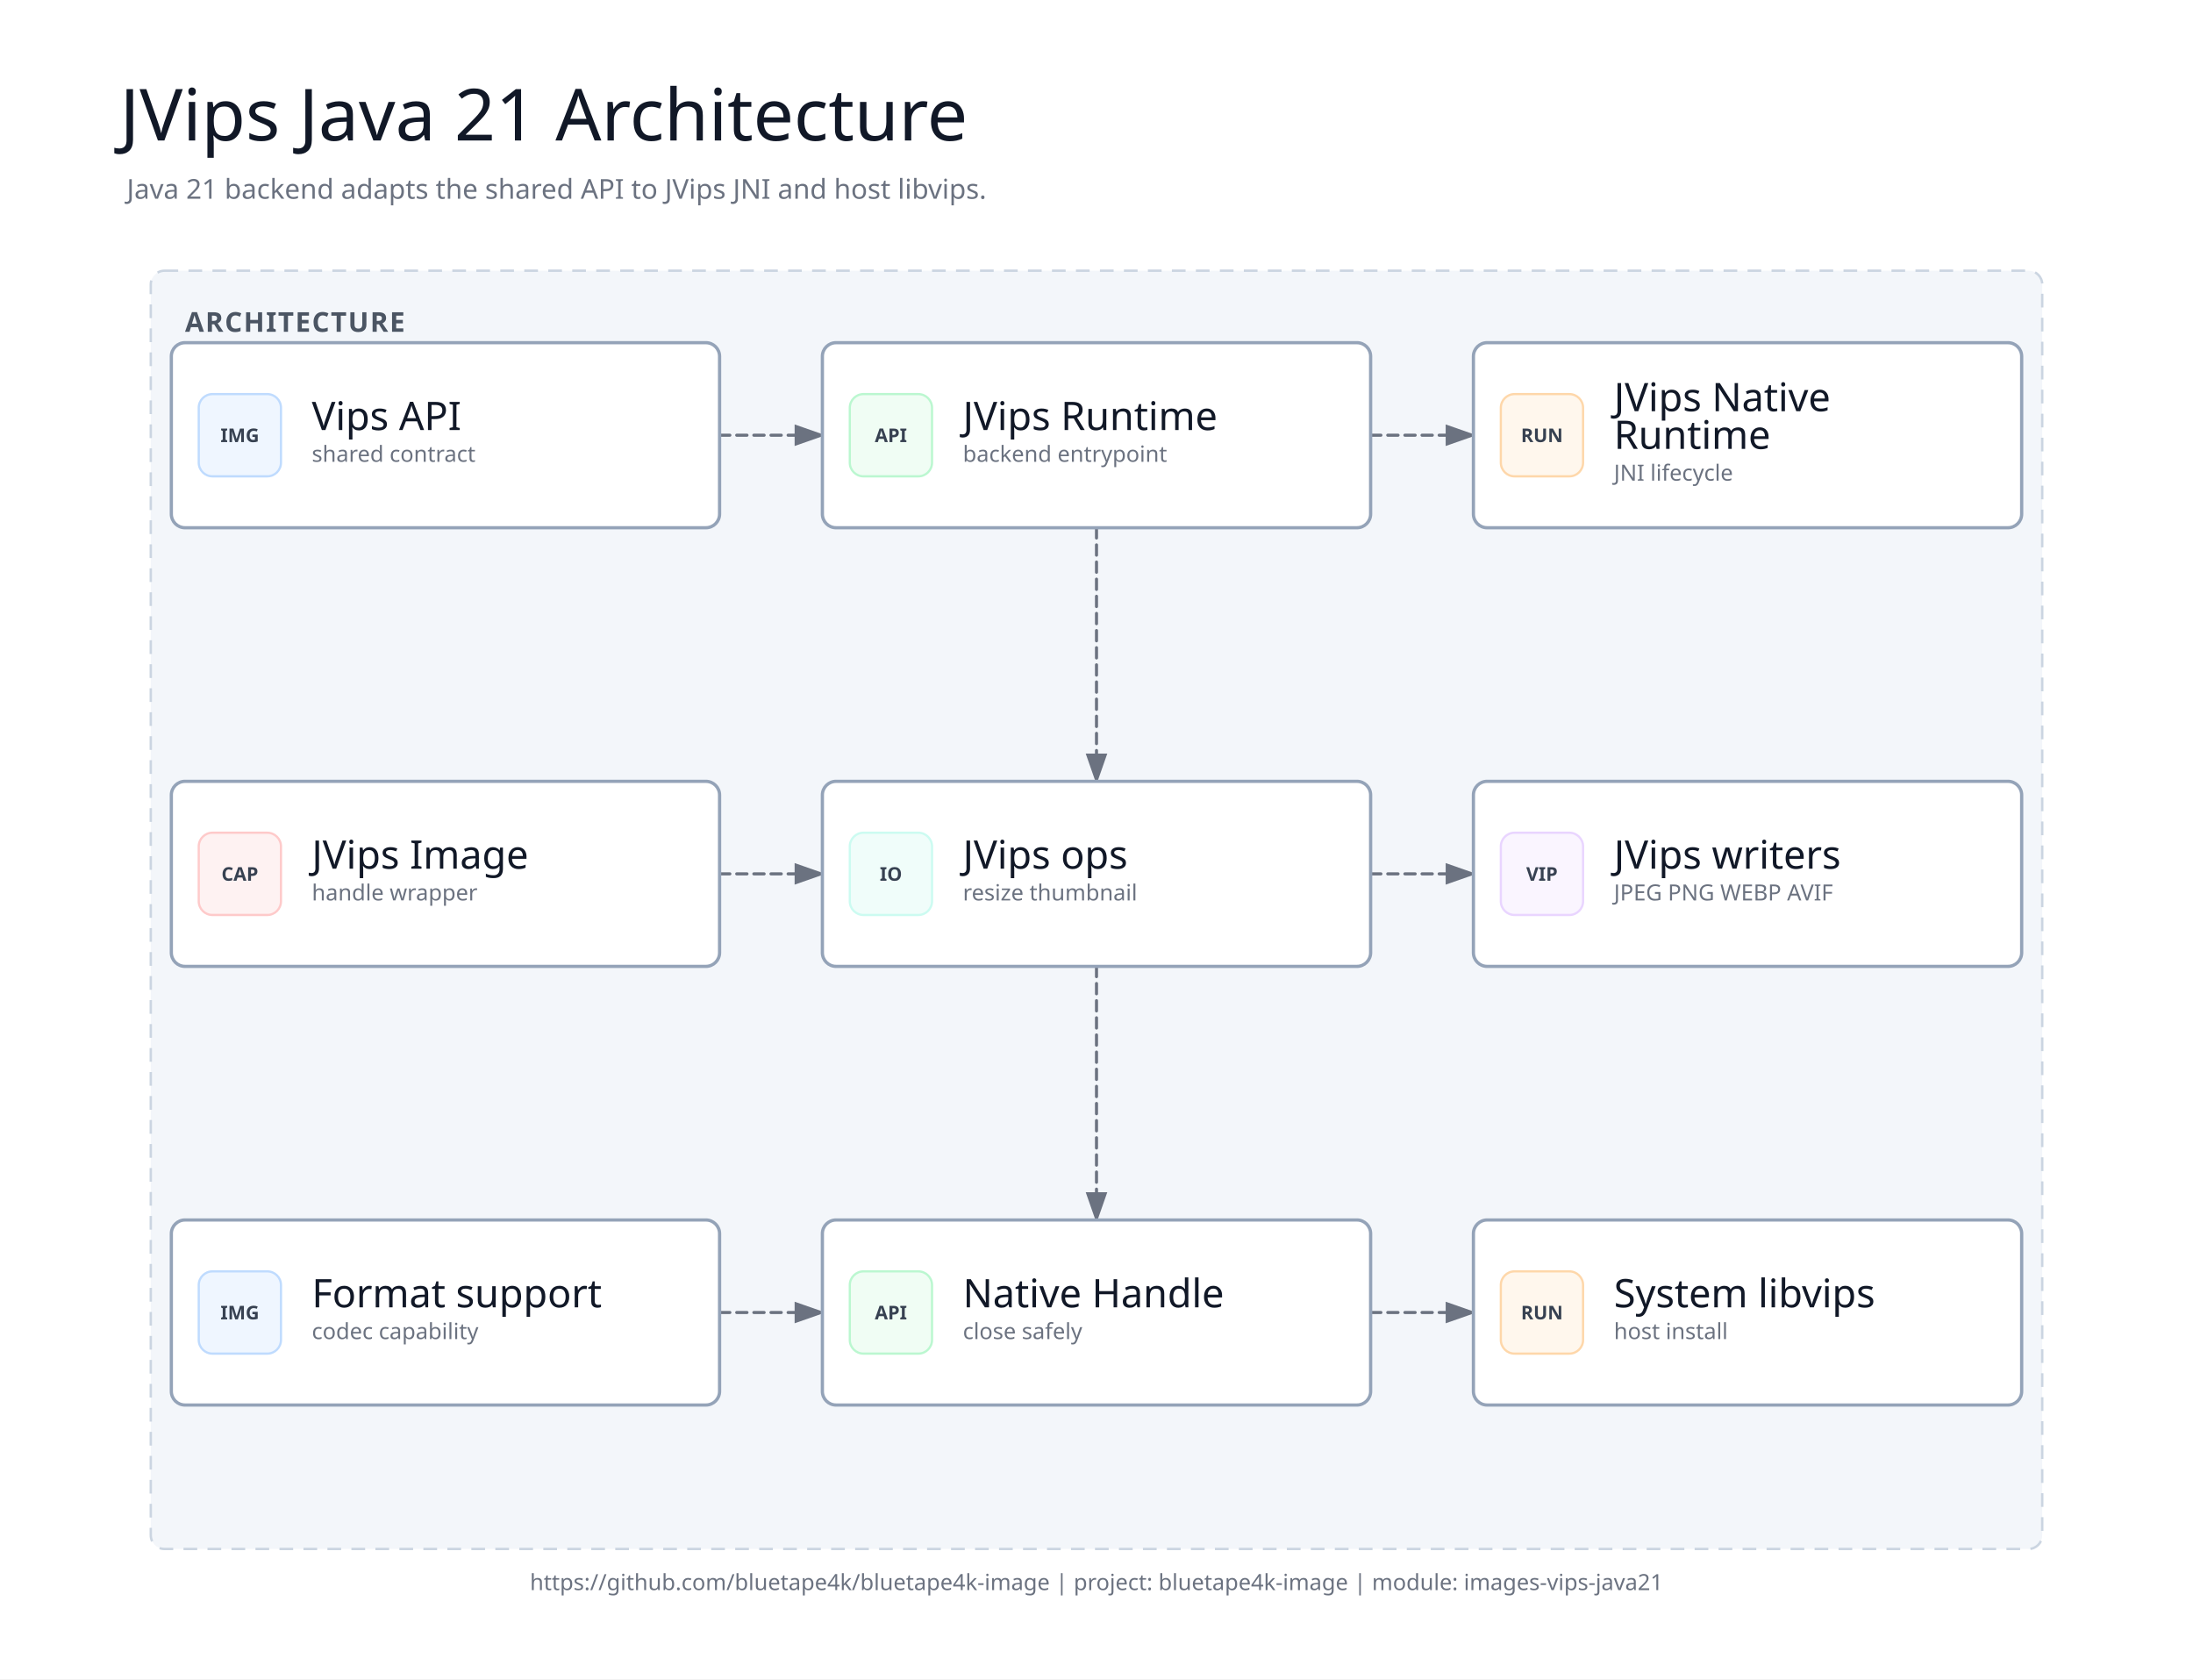
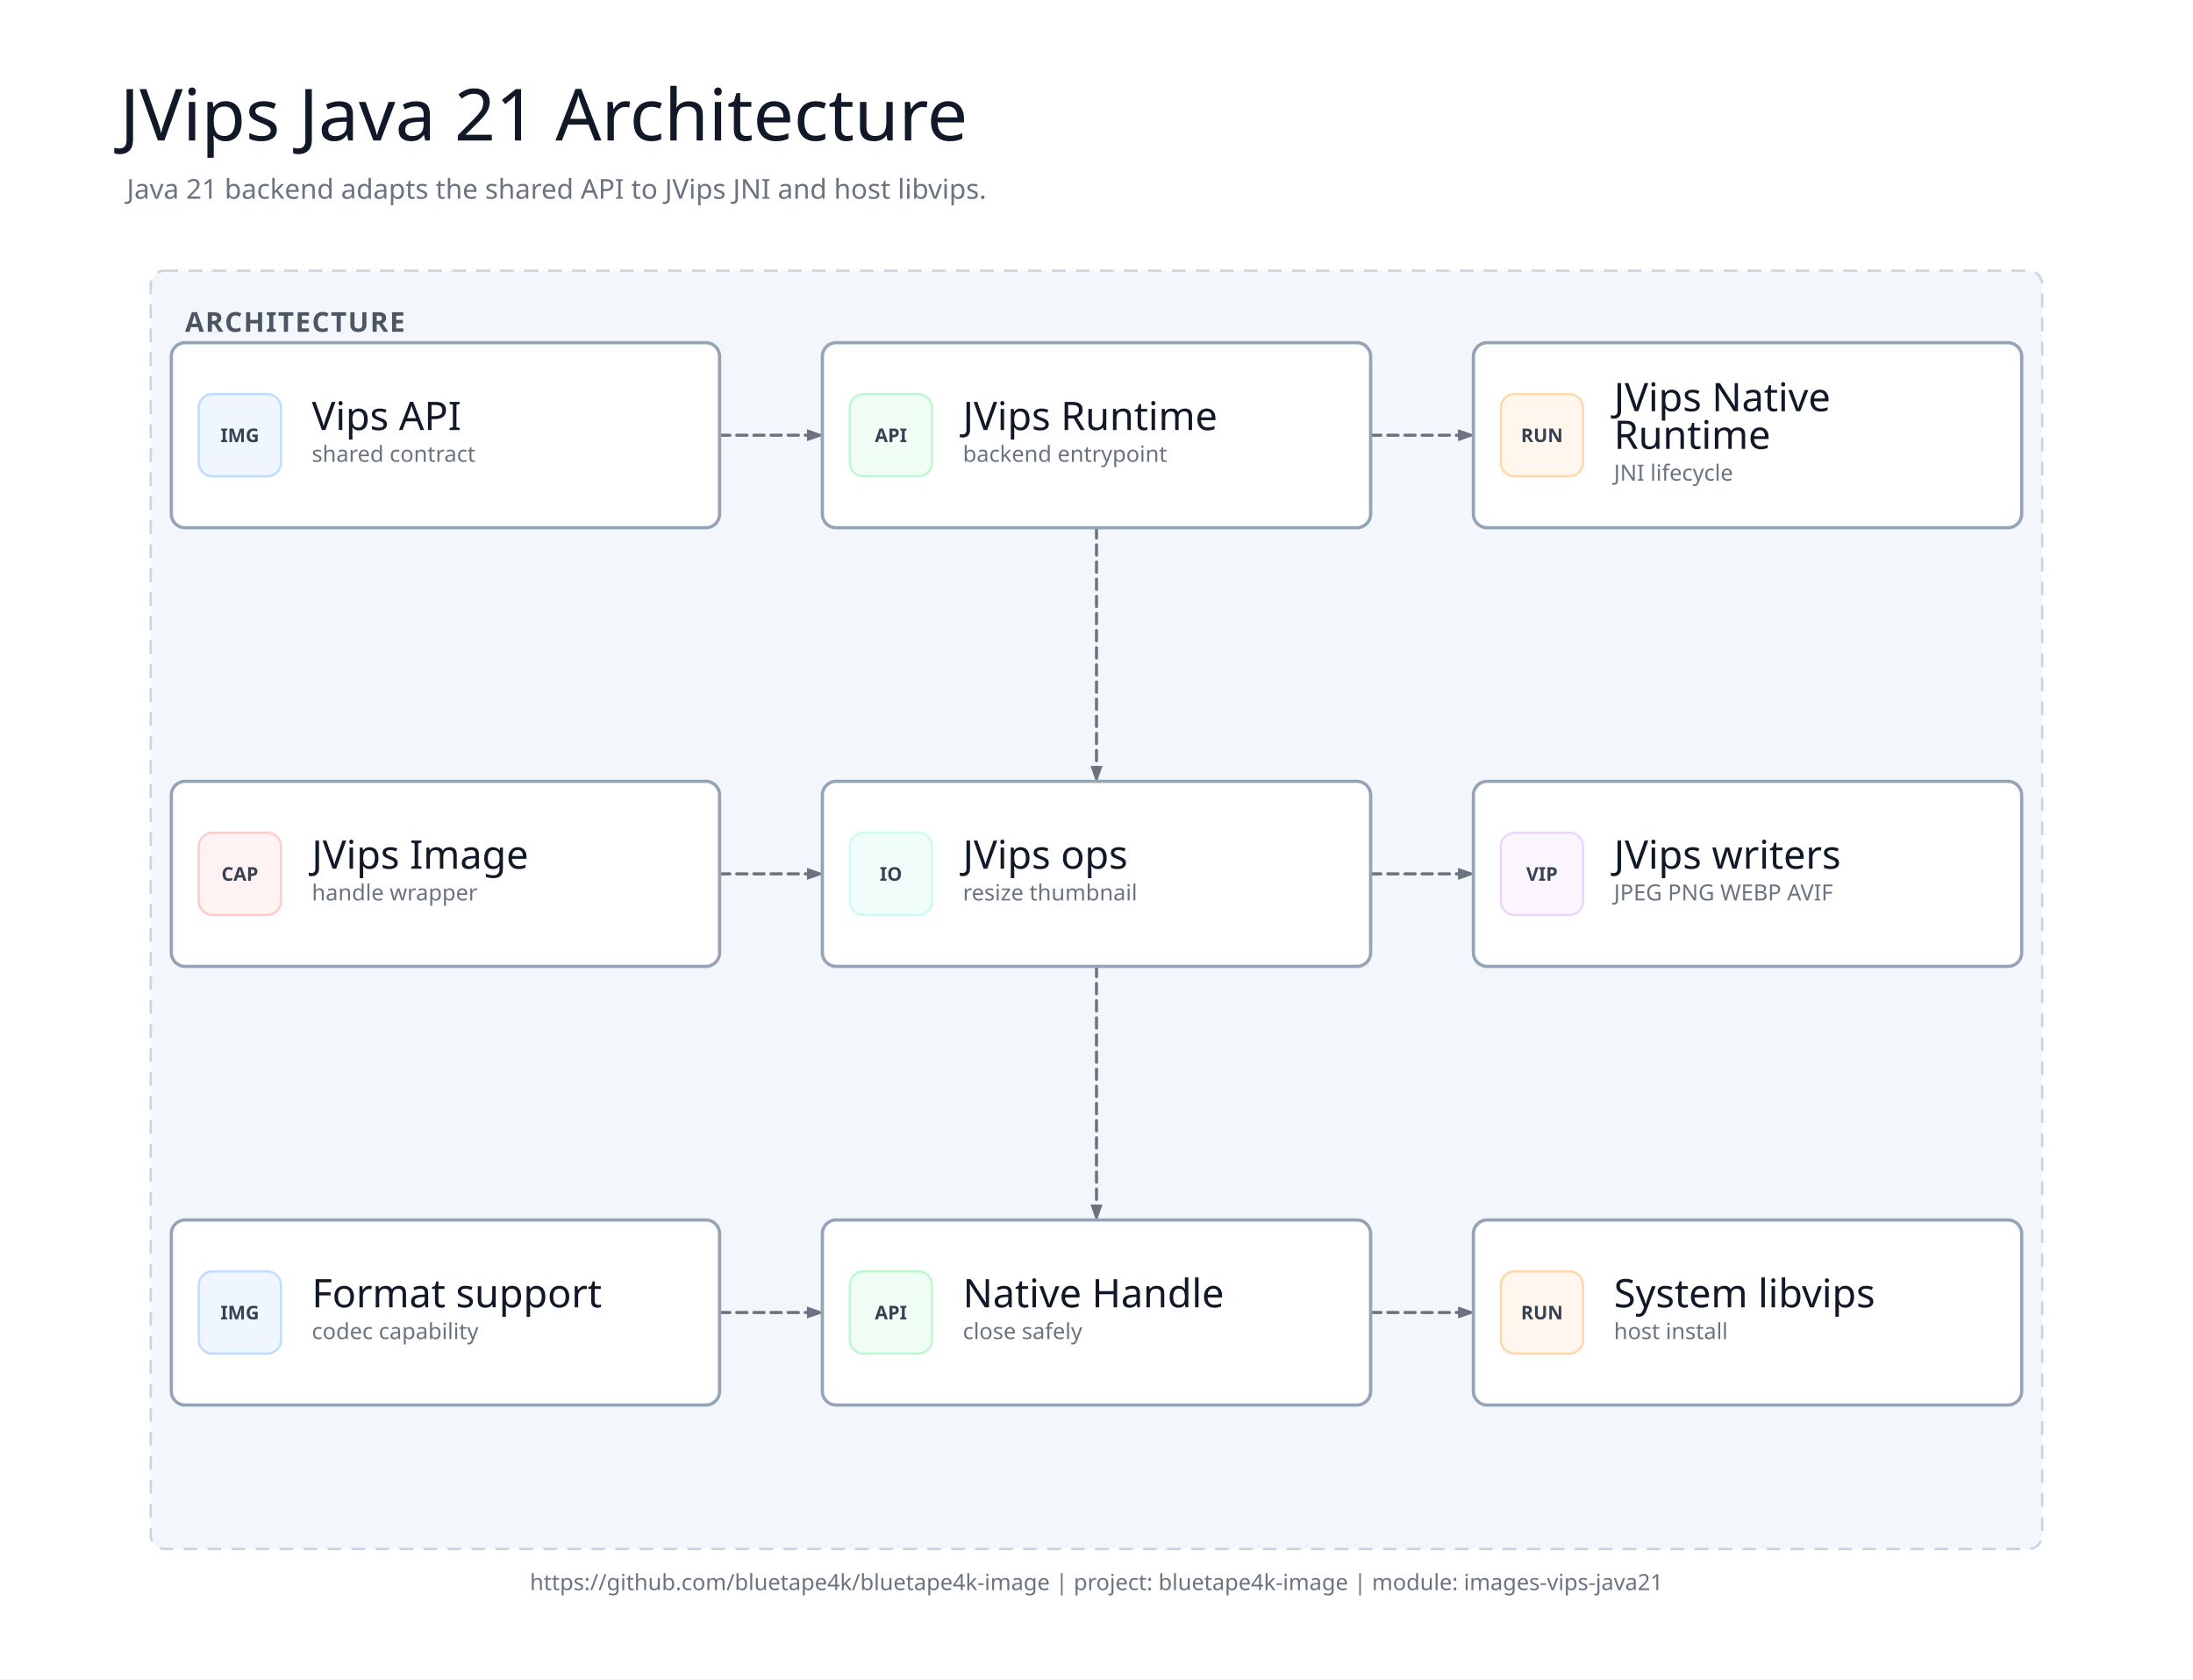
<svg xmlns="http://www.w3.org/2000/svg" width="1280" height="980" viewBox="0 0 1280 980" role="img" aria-label="JVips Java 21 Architecture">
  <defs>
-     <marker id="arrow-blue" markerWidth="10" markerHeight="7" refX="9" refY="3.5" orient="auto">
+     <marker markerUnits="userSpaceOnUse" id="arrow-blue" markerWidth="10" markerHeight="7" refX="9" refY="3.5" orient="auto">
      <polygon points="0 0, 10 3.5, 0 7" fill="#2563eb" />
    </marker>
-     <marker id="arrow-green" markerWidth="10" markerHeight="7" refX="9" refY="3.5" orient="auto">
+     <marker markerUnits="userSpaceOnUse" id="arrow-green" markerWidth="10" markerHeight="7" refX="9" refY="3.5" orient="auto">
      <polygon points="0 0, 10 3.5, 0 7" fill="#16a34a" />
    </marker>
-     <marker id="arrow-orange" markerWidth="10" markerHeight="7" refX="9" refY="3.5" orient="auto">
+     <marker markerUnits="userSpaceOnUse" id="arrow-orange" markerWidth="10" markerHeight="7" refX="9" refY="3.5" orient="auto">
      <polygon points="0 0, 10 3.5, 0 7" fill="#ea580c" />
    </marker>
-     <marker id="arrow-purple" markerWidth="10" markerHeight="7" refX="9" refY="3.5" orient="auto">
+     <marker markerUnits="userSpaceOnUse" id="arrow-purple" markerWidth="10" markerHeight="7" refX="9" refY="3.5" orient="auto">
      <polygon points="0 0, 10 3.5, 0 7" fill="#9333ea" />
    </marker>
-     <marker id="arrow-gray" markerWidth="10" markerHeight="7" refX="9" refY="3.5" orient="auto">
+     <marker markerUnits="userSpaceOnUse" id="arrow-gray" markerWidth="10" markerHeight="7" refX="9" refY="3.5" orient="auto">
      <polygon points="0 0, 10 3.5, 0 7" fill="#6b7280" />
    </marker>
    <style>
    .canvas{fill:#ffffff}.panel{fill:#f3f6fa;stroke:#cbd5e1;stroke-width:1.4;stroke-dasharray:8 6}.chart-panel{fill:#ffffff;stroke:#bfdbfe;stroke-width:1.7}.card{fill:#ffffff;stroke:#94a3b8;stroke-width:1.9}.badge-text{font-family:"Comic Mono";font-size:11px;fill:#374151;font-weight:700}
    .edge-blue{stroke:#2563eb;stroke-width:2.1;fill:none;marker-end:url(#arrow-blue);stroke-linecap:round;stroke-linejoin:round}.edge-green{stroke:#16a34a;stroke-width:2.1;fill:none;marker-end:url(#arrow-green);stroke-linecap:round;stroke-linejoin:round}.edge-orange{stroke:#ea580c;stroke-width:2;fill:none;marker-end:url(#arrow-orange);stroke-linecap:round;stroke-linejoin:round}.edge-purple{stroke:#9333ea;stroke-width:2;fill:none;marker-end:url(#arrow-purple);stroke-linecap:round;stroke-linejoin:round}.edge-gray{stroke:#6b7280;stroke-width:1.8;fill:none;marker-end:url(#arrow-gray);stroke-linecap:round;stroke-linejoin:round;stroke-dasharray:6 4}.dashed{stroke-dasharray:6 4}
    .title{font-family:"Architects Daughter";font-size:42px;fill:#111827;font-weight:400}.subtitle{font-family:"Comic Mono";font-size:16px;fill:#6b7280;font-weight:400}.card-title{font-family:"Architects Daughter";font-size:23px;fill:#111827;font-weight:400}.detail,.label,.note,.axis,.value{font-family:"Comic Mono";fill:#6b7280;font-weight:400}.detail{font-size:13px}.label{font-size:12px}.note{font-size:13px}.axis{font-size:14px}.value{font-size:14px}.panel-title{font-family:"Comic Mono";font-size:16px;fill:#4b5563;font-weight:700;letter-spacing:0.8px}
  </style>
  </defs>
  <rect class="canvas" width="1280" height="980" />
  <text class="title" x="70" y="82">JVips Java 21 Architecture</text>
  <text class="subtitle" x="74" y="116">Java 21 backend adapts the shared API to JVips JNI and host libvips.</text>
  <rect class="panel" x="88" y="158" width="1104" height="746" rx="8" />
  <text class="panel-title" x="108" y="188" dominant-baseline="middle">ARCHITECTURE</text>
  <g id="edges">
-     <path class="edge-gray" d="M 420 254 L 480 254" />
-     <path class="edge-gray" d="M 800 254 L 860 254" />
-     <path class="edge-gray" d="M 420 510 L 480 510" />
-     <path class="edge-gray" d="M 800 510 L 860 510" />
-     <path class="edge-gray" d="M 640 308 L 640 456" />
-     <path class="edge-gray" d="M 420 766 L 480 766" />
-     <path class="edge-gray" d="M 800 766 L 860 766" />
-     <path class="edge-gray" d="M 640 564 L 640 712" />
+     <path data-connector="true" class="edge-gray" d="M 420 254 L 480 254" />
+     <path data-connector="true" class="edge-gray" d="M 800 254 L 860 254" />
+     <path data-connector="true" class="edge-gray" d="M 420 510 L 480 510" />
+     <path data-connector="true" class="edge-gray" d="M 800 510 L 860 510" />
+     <path data-connector="true" class="edge-gray" d="M 640 308 L 640 456" />
+     <path data-connector="true" class="edge-gray" d="M 420 766 L 480 766" />
+     <path data-connector="true" class="edge-gray" d="M 800 766 L 860 766" />
+     <path data-connector="true" class="edge-gray" d="M 640 564 L 640 712" />
  </g>
  <g id="cards">
    <g id="api">
      <rect class="card" x="100" y="200" width="320" height="108" rx="8" />
      <rect x="116" y="230" width="48" height="48" rx="8" fill="#eff6ff" stroke="#bfdbfe" stroke-width="1.3" />
      <text class="badge-text" x="140" y="258" text-anchor="middle">IMG</text>
      <text class="card-title" x="182" y="243.0" dominant-baseline="middle">Vips API</text>
      <text class="detail" x="182" y="265.0" dominant-baseline="middle">shared contract</text>
    </g>
    <g id="runtime">
      <rect class="card" x="480" y="200" width="320" height="108" rx="8" />
      <rect x="496" y="230" width="48" height="48" rx="8" fill="#f0fdf4" stroke="#bbf7d0" stroke-width="1.3" />
      <text class="badge-text" x="520" y="258" text-anchor="middle">API</text>
      <text class="card-title" x="562" y="243.0" dominant-baseline="middle">JVips Runtime</text>
      <text class="detail" x="562" y="265.0" dominant-baseline="middle">backend entrypoint</text>
    </g>
    <g id="native">
      <rect class="card" x="860" y="200" width="320" height="108" rx="8" />
      <rect x="876" y="230" width="48" height="48" rx="8" fill="#fff7ed" stroke="#fed7aa" stroke-width="1.3" />
      <text class="badge-text" x="900" y="258" text-anchor="middle">RUN</text>
      <text class="card-title" x="942" y="232.0" dominant-baseline="middle">JVips Native</text>
      <text class="card-title" x="942" y="254.0" dominant-baseline="middle">Runtime</text>
      <text class="detail" x="942" y="276.0" dominant-baseline="middle">JNI lifecycle</text>
    </g>
    <g id="image">
      <rect class="card" x="100" y="456" width="320" height="108" rx="8" />
      <rect x="116" y="486" width="48" height="48" rx="8" fill="#fef2f2" stroke="#fecaca" stroke-width="1.3" />
      <text class="badge-text" x="140" y="514" text-anchor="middle">CAP</text>
      <text class="card-title" x="182" y="499.0" dominant-baseline="middle">JVips Image</text>
      <text class="detail" x="182" y="521.0" dominant-baseline="middle">handle wrapper</text>
    </g>
    <g id="ops">
      <rect class="card" x="480" y="456" width="320" height="108" rx="8" />
      <rect x="496" y="486" width="48" height="48" rx="8" fill="#f0fdfa" stroke="#ccfbf1" stroke-width="1.3" />
      <text class="badge-text" x="520" y="514" text-anchor="middle">IO</text>
      <text class="card-title" x="562" y="499.0" dominant-baseline="middle">JVips ops</text>
      <text class="detail" x="562" y="521.0" dominant-baseline="middle">resize thumbnail</text>
    </g>
    <g id="writers">
      <rect class="card" x="860" y="456" width="320" height="108" rx="8" />
      <rect x="876" y="486" width="48" height="48" rx="8" fill="#faf5ff" stroke="#e9d5ff" stroke-width="1.3" />
      <text class="badge-text" x="900" y="514" text-anchor="middle">VIP</text>
      <text class="card-title" x="942" y="499.0" dominant-baseline="middle">JVips writers</text>
      <text class="detail" x="942" y="521.0" dominant-baseline="middle">JPEG PNG WEBP AVIF</text>
    </g>
    <g id="format">
      <rect class="card" x="100" y="712" width="320" height="108" rx="8" />
      <rect x="116" y="742" width="48" height="48" rx="8" fill="#eff6ff" stroke="#bfdbfe" stroke-width="1.3" />
      <text class="badge-text" x="140" y="770" text-anchor="middle">IMG</text>
      <text class="card-title" x="182" y="755.0" dominant-baseline="middle">Format support</text>
      <text class="detail" x="182" y="777.0" dominant-baseline="middle">codec capability</text>
    </g>
    <g id="handle">
      <rect class="card" x="480" y="712" width="320" height="108" rx="8" />
      <rect x="496" y="742" width="48" height="48" rx="8" fill="#f0fdf4" stroke="#bbf7d0" stroke-width="1.3" />
      <text class="badge-text" x="520" y="770" text-anchor="middle">API</text>
      <text class="card-title" x="562" y="755.0" dominant-baseline="middle">Native Handle</text>
      <text class="detail" x="562" y="777.0" dominant-baseline="middle">close safely</text>
    </g>
    <g id="libvips">
      <rect class="card" x="860" y="712" width="320" height="108" rx="8" />
      <rect x="876" y="742" width="48" height="48" rx="8" fill="#fff7ed" stroke="#fed7aa" stroke-width="1.3" />
      <text class="badge-text" x="900" y="770" text-anchor="middle">RUN</text>
      <text class="card-title" x="942" y="755.0" dominant-baseline="middle">System libvips</text>
      <text class="detail" x="942" y="777.0" dominant-baseline="middle">host install</text>
    </g>
  </g>
  <text class="note" x="640.0" y="928" text-anchor="middle">https://github.com/bluetape4k/bluetape4k-image | project: bluetape4k-image | module: images-vips-java21</text>
</svg>
